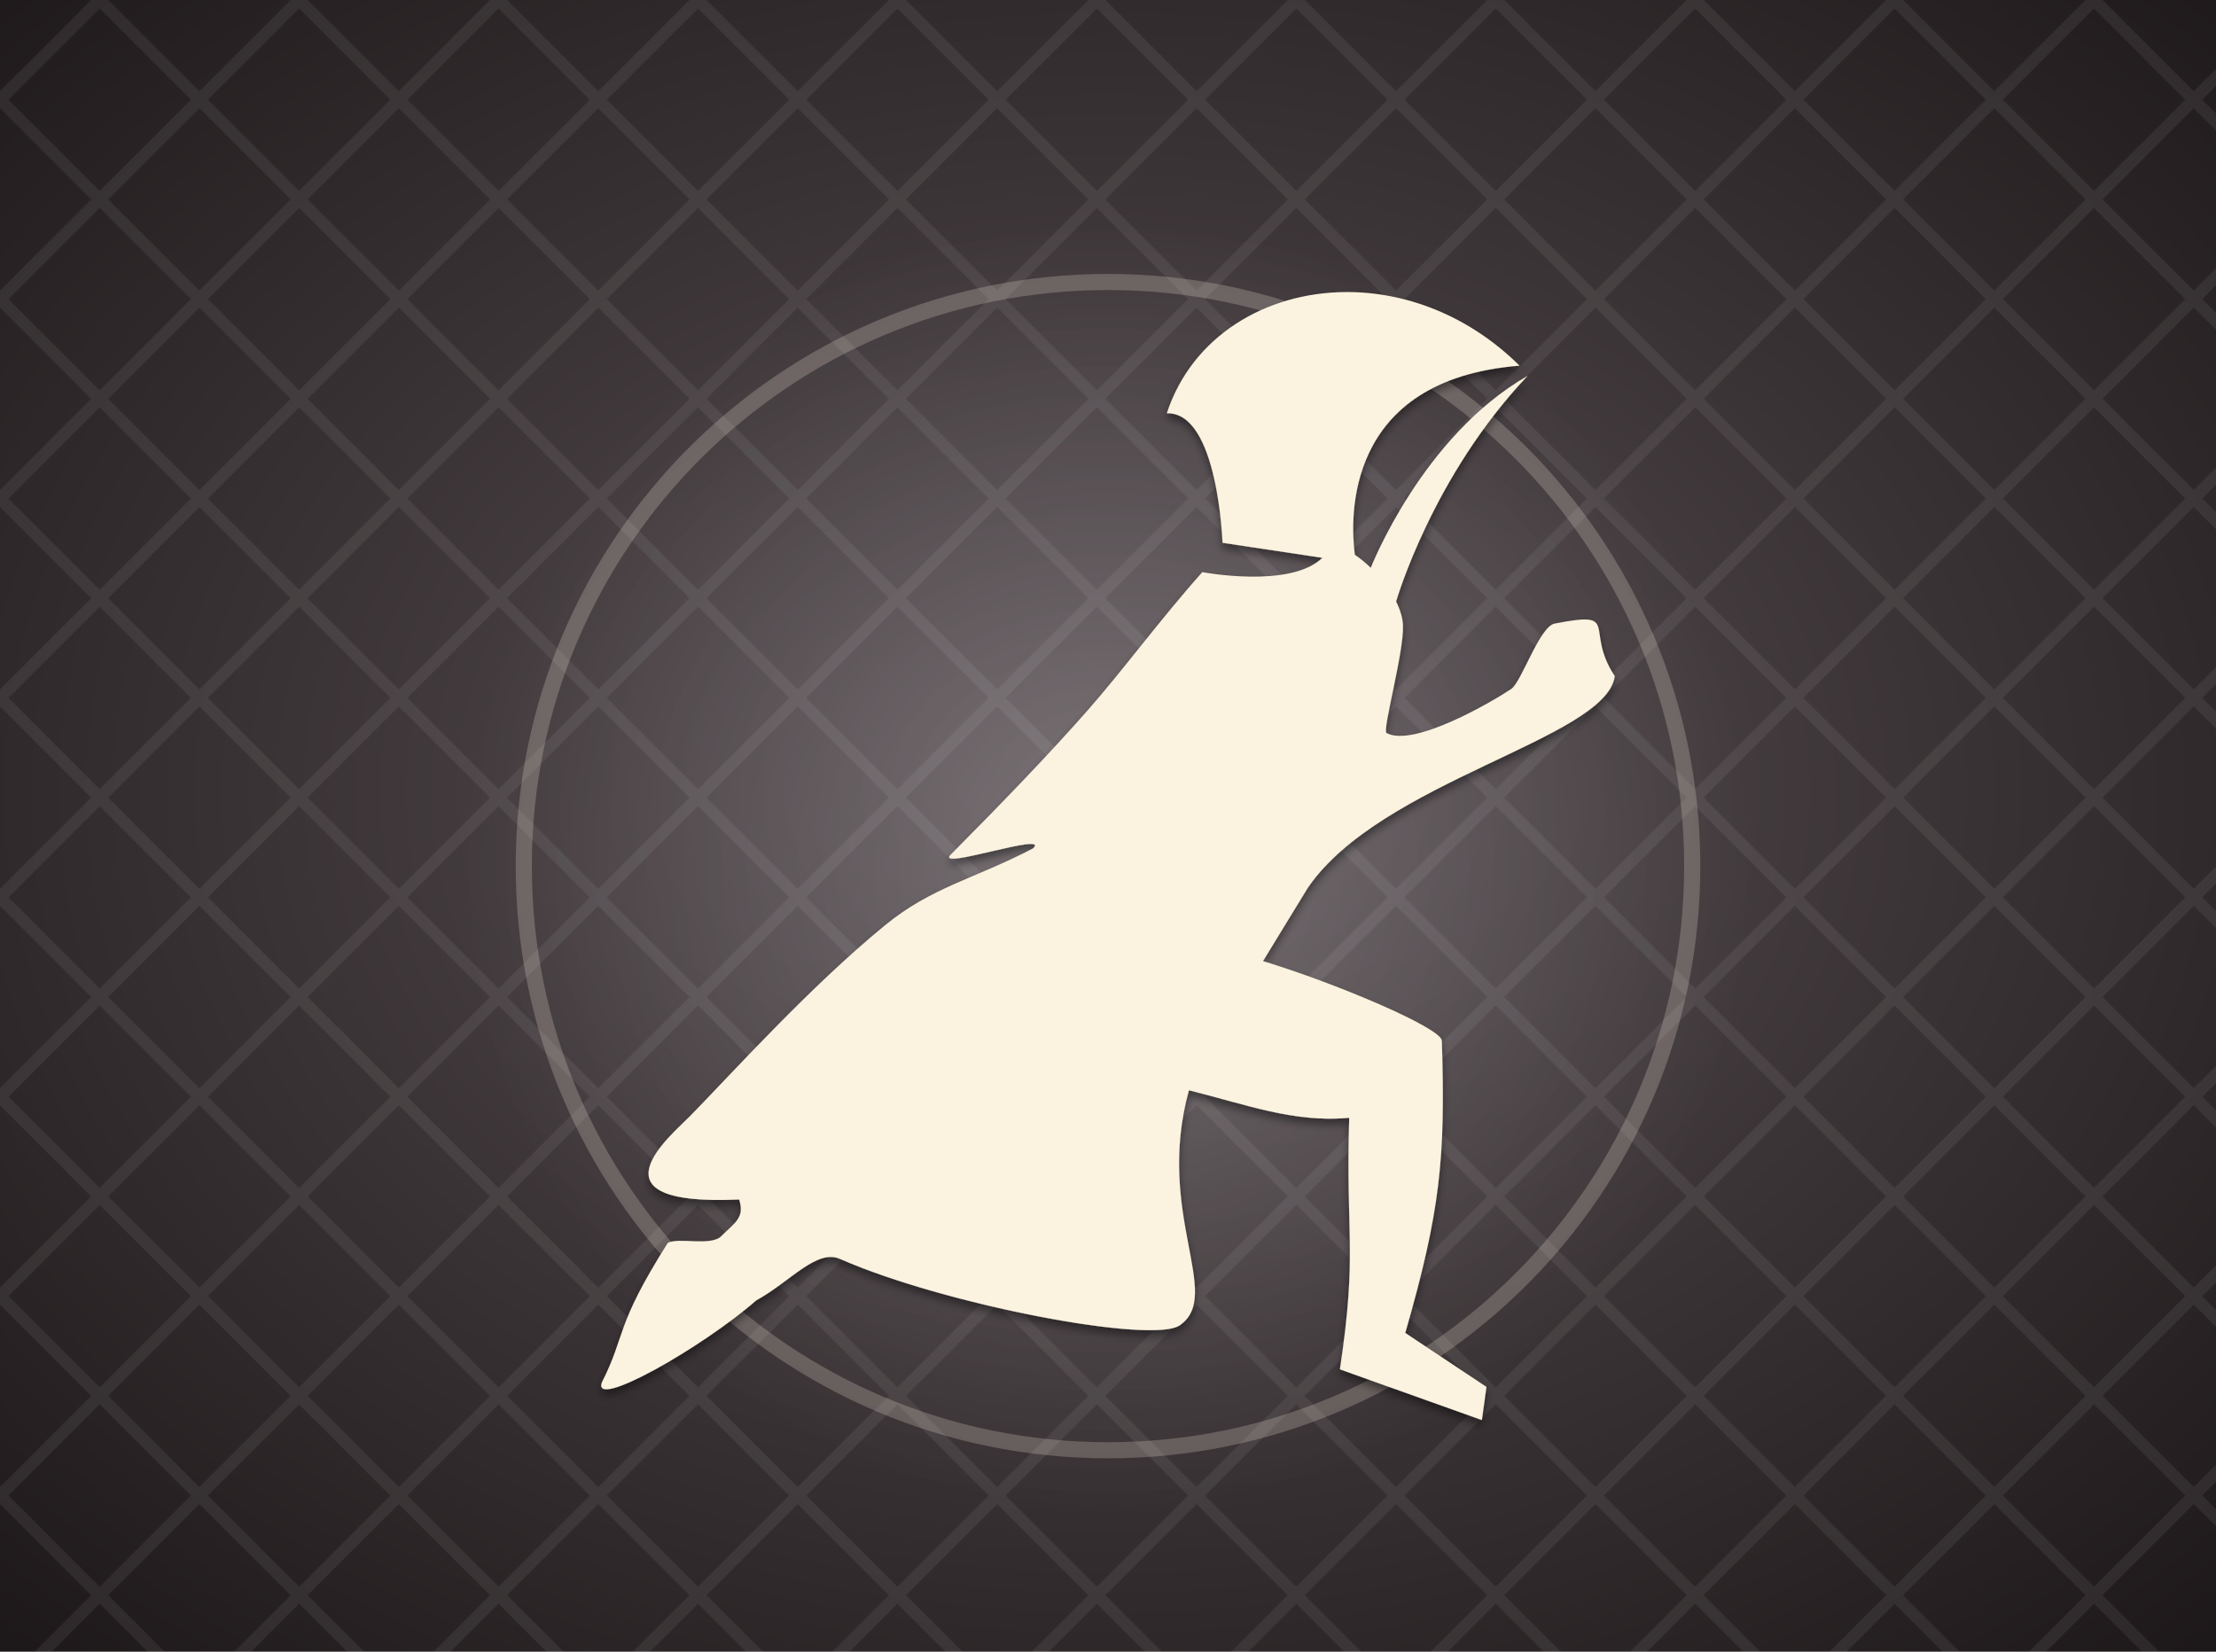
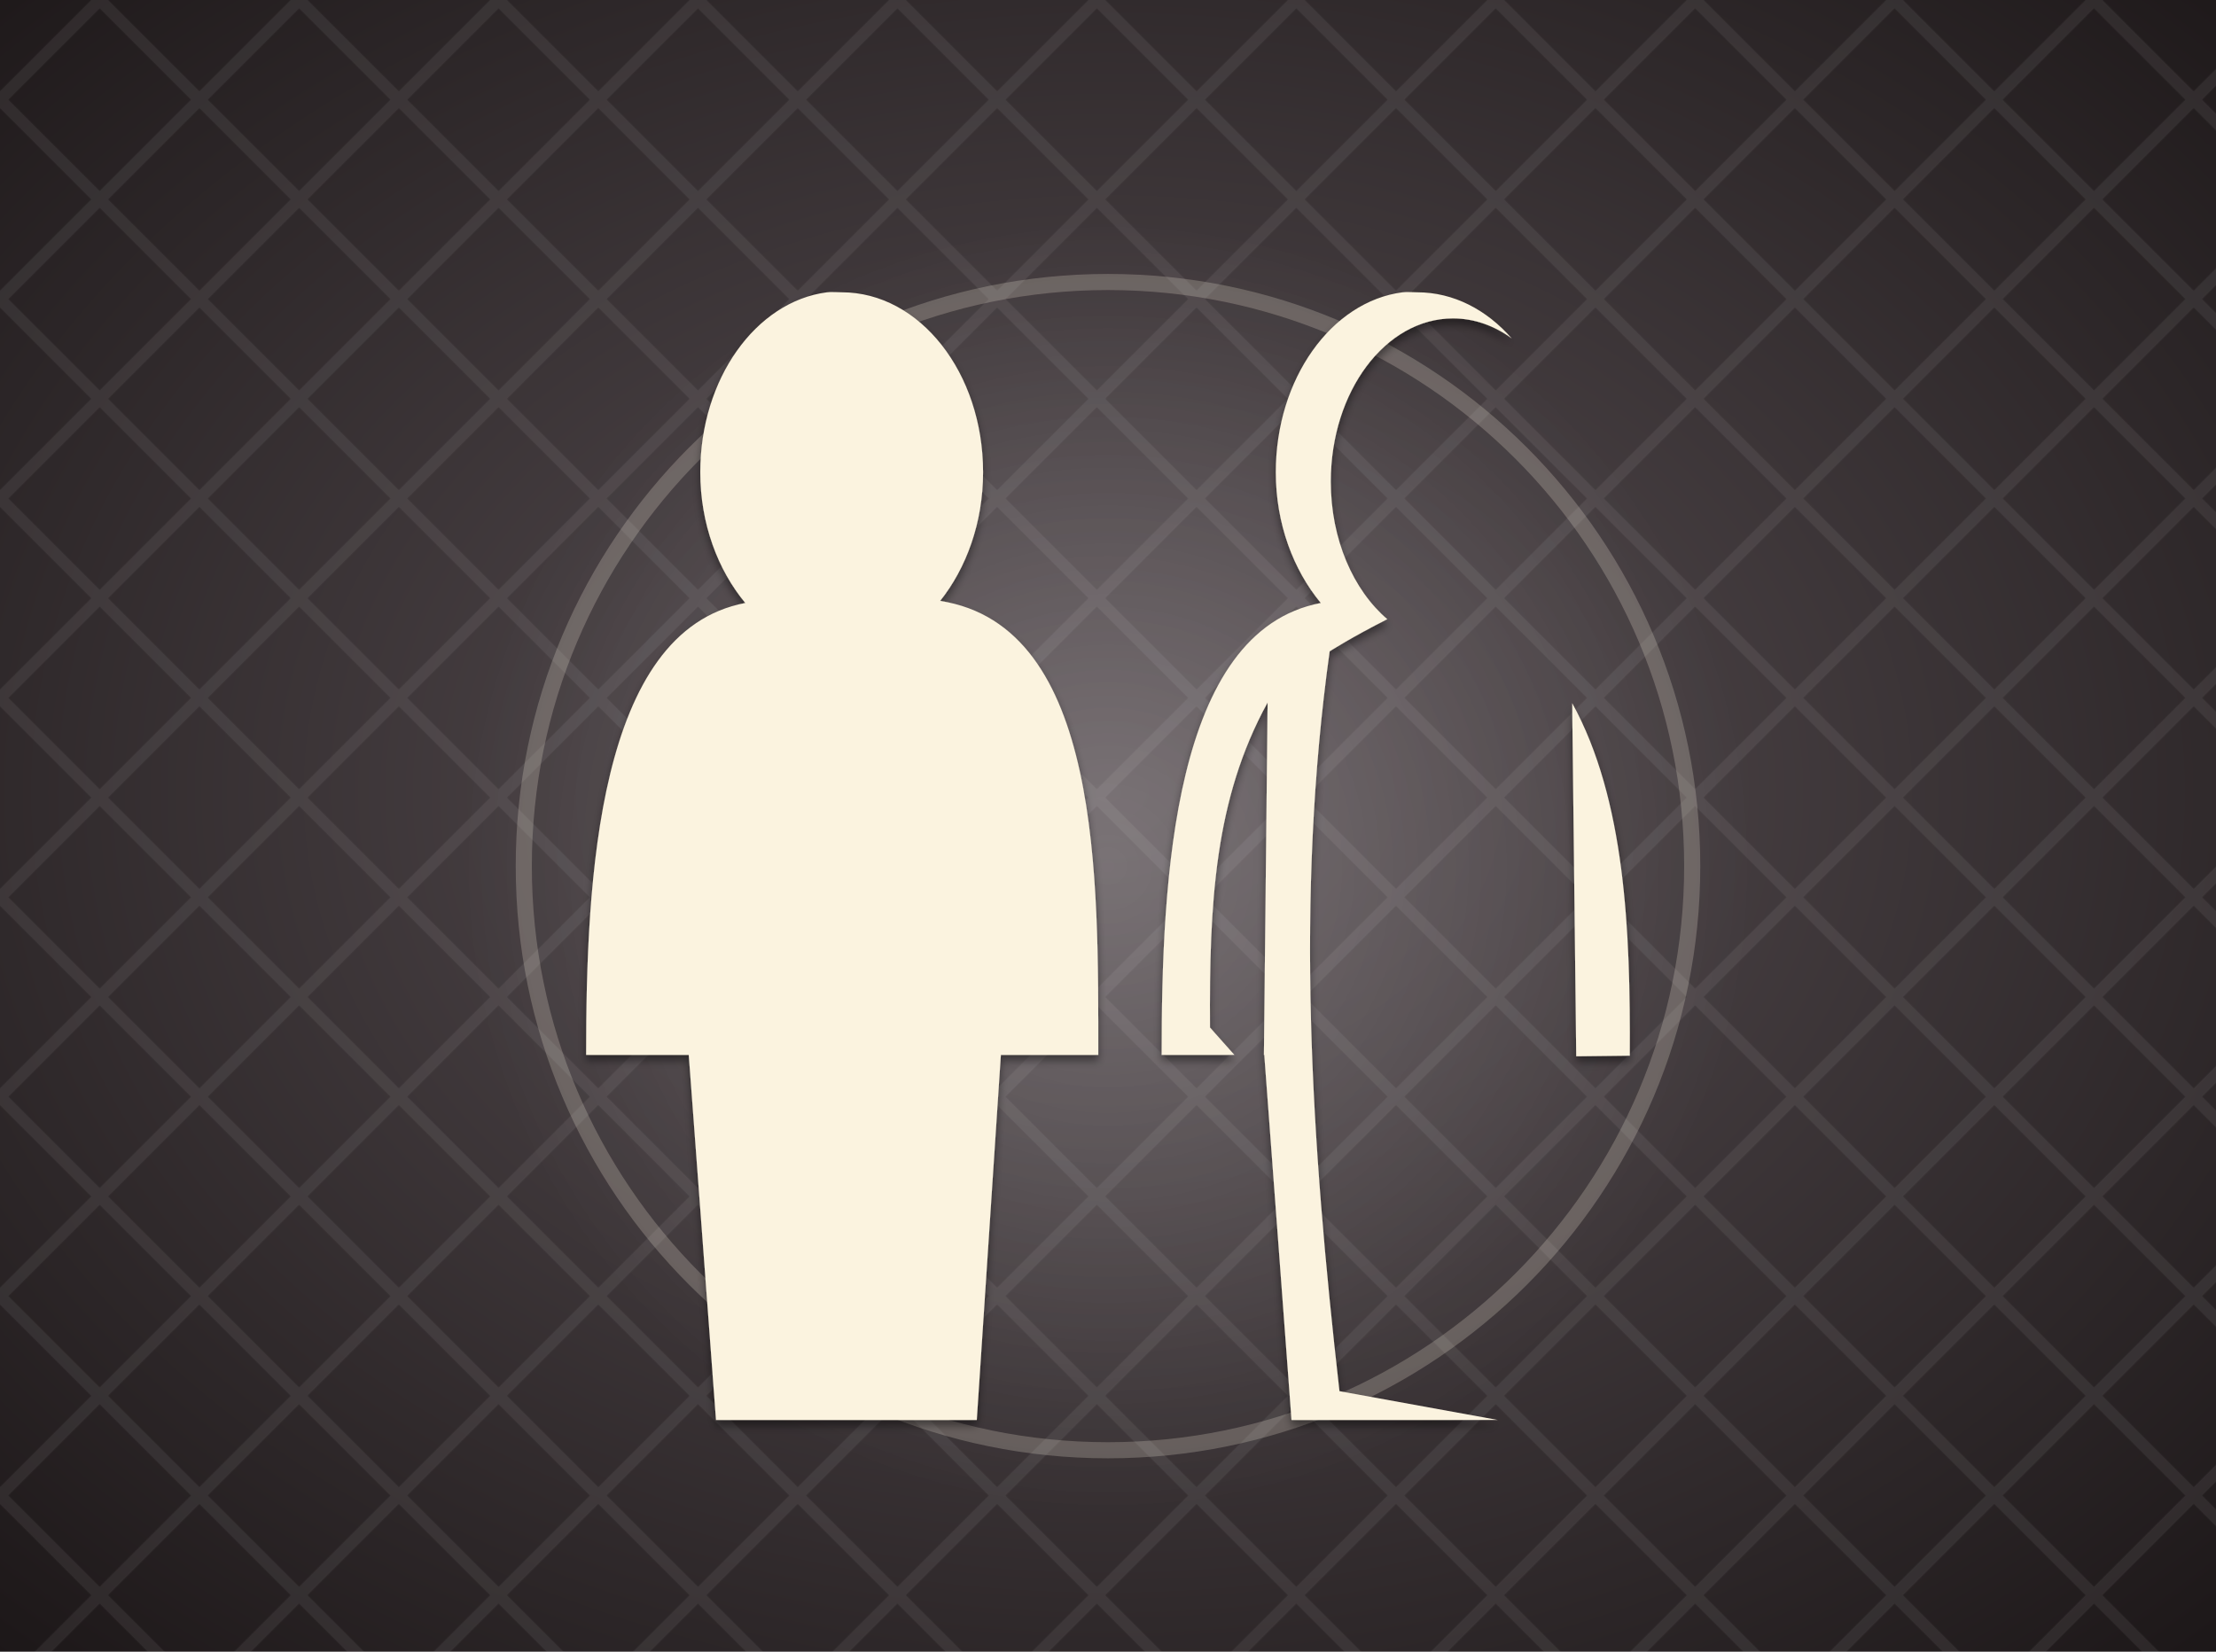
<svg xmlns="http://www.w3.org/2000/svg" viewBox="0 0 220 164">
  <defs>
    <radialGradient id="bg" cx="50%" cy="48%" r="72%">
      <stop offset="0" stop-color="#5b5256" />
      <stop offset="1" stop-color="#1c1718" />
    </radialGradient>
    <radialGradient id="gl" cx="50%" cy="50%" r="50%">
      <stop offset="0" stop-color="#fff" stop-opacity=".2" />
      <stop offset=".7" stop-color="#fff" stop-opacity=".06" />
      <stop offset="1" stop-color="#fff" stop-opacity="0" />
    </radialGradient>
    <pattern id="dia" width="14" height="14" patternUnits="userSpaceOnUse" patternTransform="rotate(45)">
      <path d="M0 7H14M7 0V14" stroke="#fff" stroke-opacity=".07" stroke-width="1.2" />
    </pattern>
    <filter id="sh" x="-20%" y="-20%" width="140%" height="140%">
      <feDropShadow dx="0" dy="2.4" stdDeviation="1.8" flood-color="#000" flood-opacity=".42" />
    </filter>
  </defs>
  <rect width="220" height="164" fill="url(#bg)" />
  <rect width="220" height="164" fill="url(#dia)" />
  <circle cx="110" cy="86" r="64" fill="url(#gl)" />
  <circle cx="110" cy="86" r="58" fill="none" stroke="#fbf3df" stroke-opacity=".22" stroke-width="1.6" />
-   <g transform="translate(48.97 23.97) scale(0.2384)" filter="url(#sh)">
-     <path fill="#fbf3df" d="M355.102 21.097c-33.682.164-64.173 18.585-74.615 50.5c21.357-.79 23.203 53.922 23.203 53.922l41.619 6.262c-13.41 12.963-50.025 5.967-50.025 5.967c-17.14 19.182-33.124 40.966-47.758 57.578c-15.952 18.127-35.2 38.103-57.018 60.086c-6.79 6.823 41.594-9.821 34.342-2.604c-24.567 12.751-42.297 16.097-61.764 32.069c-31.312 25.674-62.853 60.71-81.146 79.431c-7.711 7.91-44.362 37.674 20.469 34.74c2.404 7.52-1.621 9.456-7.493 15.293c-4.327 4.303-18.082.283-22.263 2.828c-22.172 35.055-17.246 37.975-27.43 58.047c-4.252 11.635 41.68-14.404 64.305-34.18c13.974-7.58 25.147-21.652 35.002-17.202c43.11 18.984 129.826 35.53 141.328 27.619c18.368-12.646-10.321-46.343 3.832-97.912c23.47 5.817 43.825 13.657 66.767 11.459c-1.581 49.307 3.56 55.306-3.888 104.777l59.129 21.127l1.91-13.809l-33.815-22.478c14.568-50.659 16.809-72.578 15.227-121.719c-.16-5.372-45.168-24.325-74.492-33.133l18.593-30.412c30.393-44.788 124.141-62.055 127.932-88.258c-13.02-19.676 3.022-27.384-25.092-21.912c-6.295 1.318-13.771 24.346-18.023 27.213c-7.843 5.276-40.655 24.477-51.951 18.377c-1.9-1.026 7.246-33.441 6.85-44.78c-.116-3.205-1.19-6.625-2.866-10.001c.185-.64 15.24-52.482 54.809-94.016c-43.978 25.134-65.332 79.925-65.354 79.98c-2.207-2.134-4.476-3.983-6.639-5.423c-1.916-14.7-4.819-73.02 68.598-78.776c-21.427-21.177-47.704-30.78-72.283-30.66" />
+   <g transform="translate(51.75 23.86) scale(0.23824)" filter="url(#sh)">
+     <path fill="#fbf3df" d="M128.912 21.563c-.507.012-1.01.043-1.504.11C97.753 25.525 74.6 57.76 74.6 96.662c0 21.547 7.39 40.787 18.767 54.5c-61.678 11.593-66.342 115.44-66.342 188.347h42.772l11.348 152.158h108.68L199.86 339.51h40.593c0-73.108 1.47-178.783-65.904-189.22c10.89-13.647 17.893-32.613 17.893-53.628c0-41.496-26.445-74.99-58.923-74.99c-1.523 0-3.087-.146-4.608-.11zm239.828 0c-.507.012-1.01.043-1.504.11c-29.655 3.853-52.808 36.087-52.808 74.99c0 21.547 7.39 40.787 18.767 54.5c-61.678 11.593-66.34 115.44-66.34 188.347h30.323l-10.17-11.422c-.31-51.837 1.858-95.18 24.008-135.484l-1.543 146.906h.152l11.348 152.158h86.013l-66.03-12.006c-11.876-104.37-18.402-205.544-4.09-308.36c0 0 9.455-6.07 24.03-13.396c-14.157-12.08-23.552-33.24-23.552-57.345c0-37.564 22.797-68.013 50.918-68.013c8.887 0 17.24 3.046 24.51 8.392c-10.45-11.98-24.28-19.268-39.424-19.268c-1.523 0-3.087-.146-4.608-.11zm69.192 171.308l1.685 147.214l22.324-.262c.31-51.836-1.86-106.647-24.008-146.95zm1.685 147.214h-.002l.002.006z" />
  </g>
</svg>
